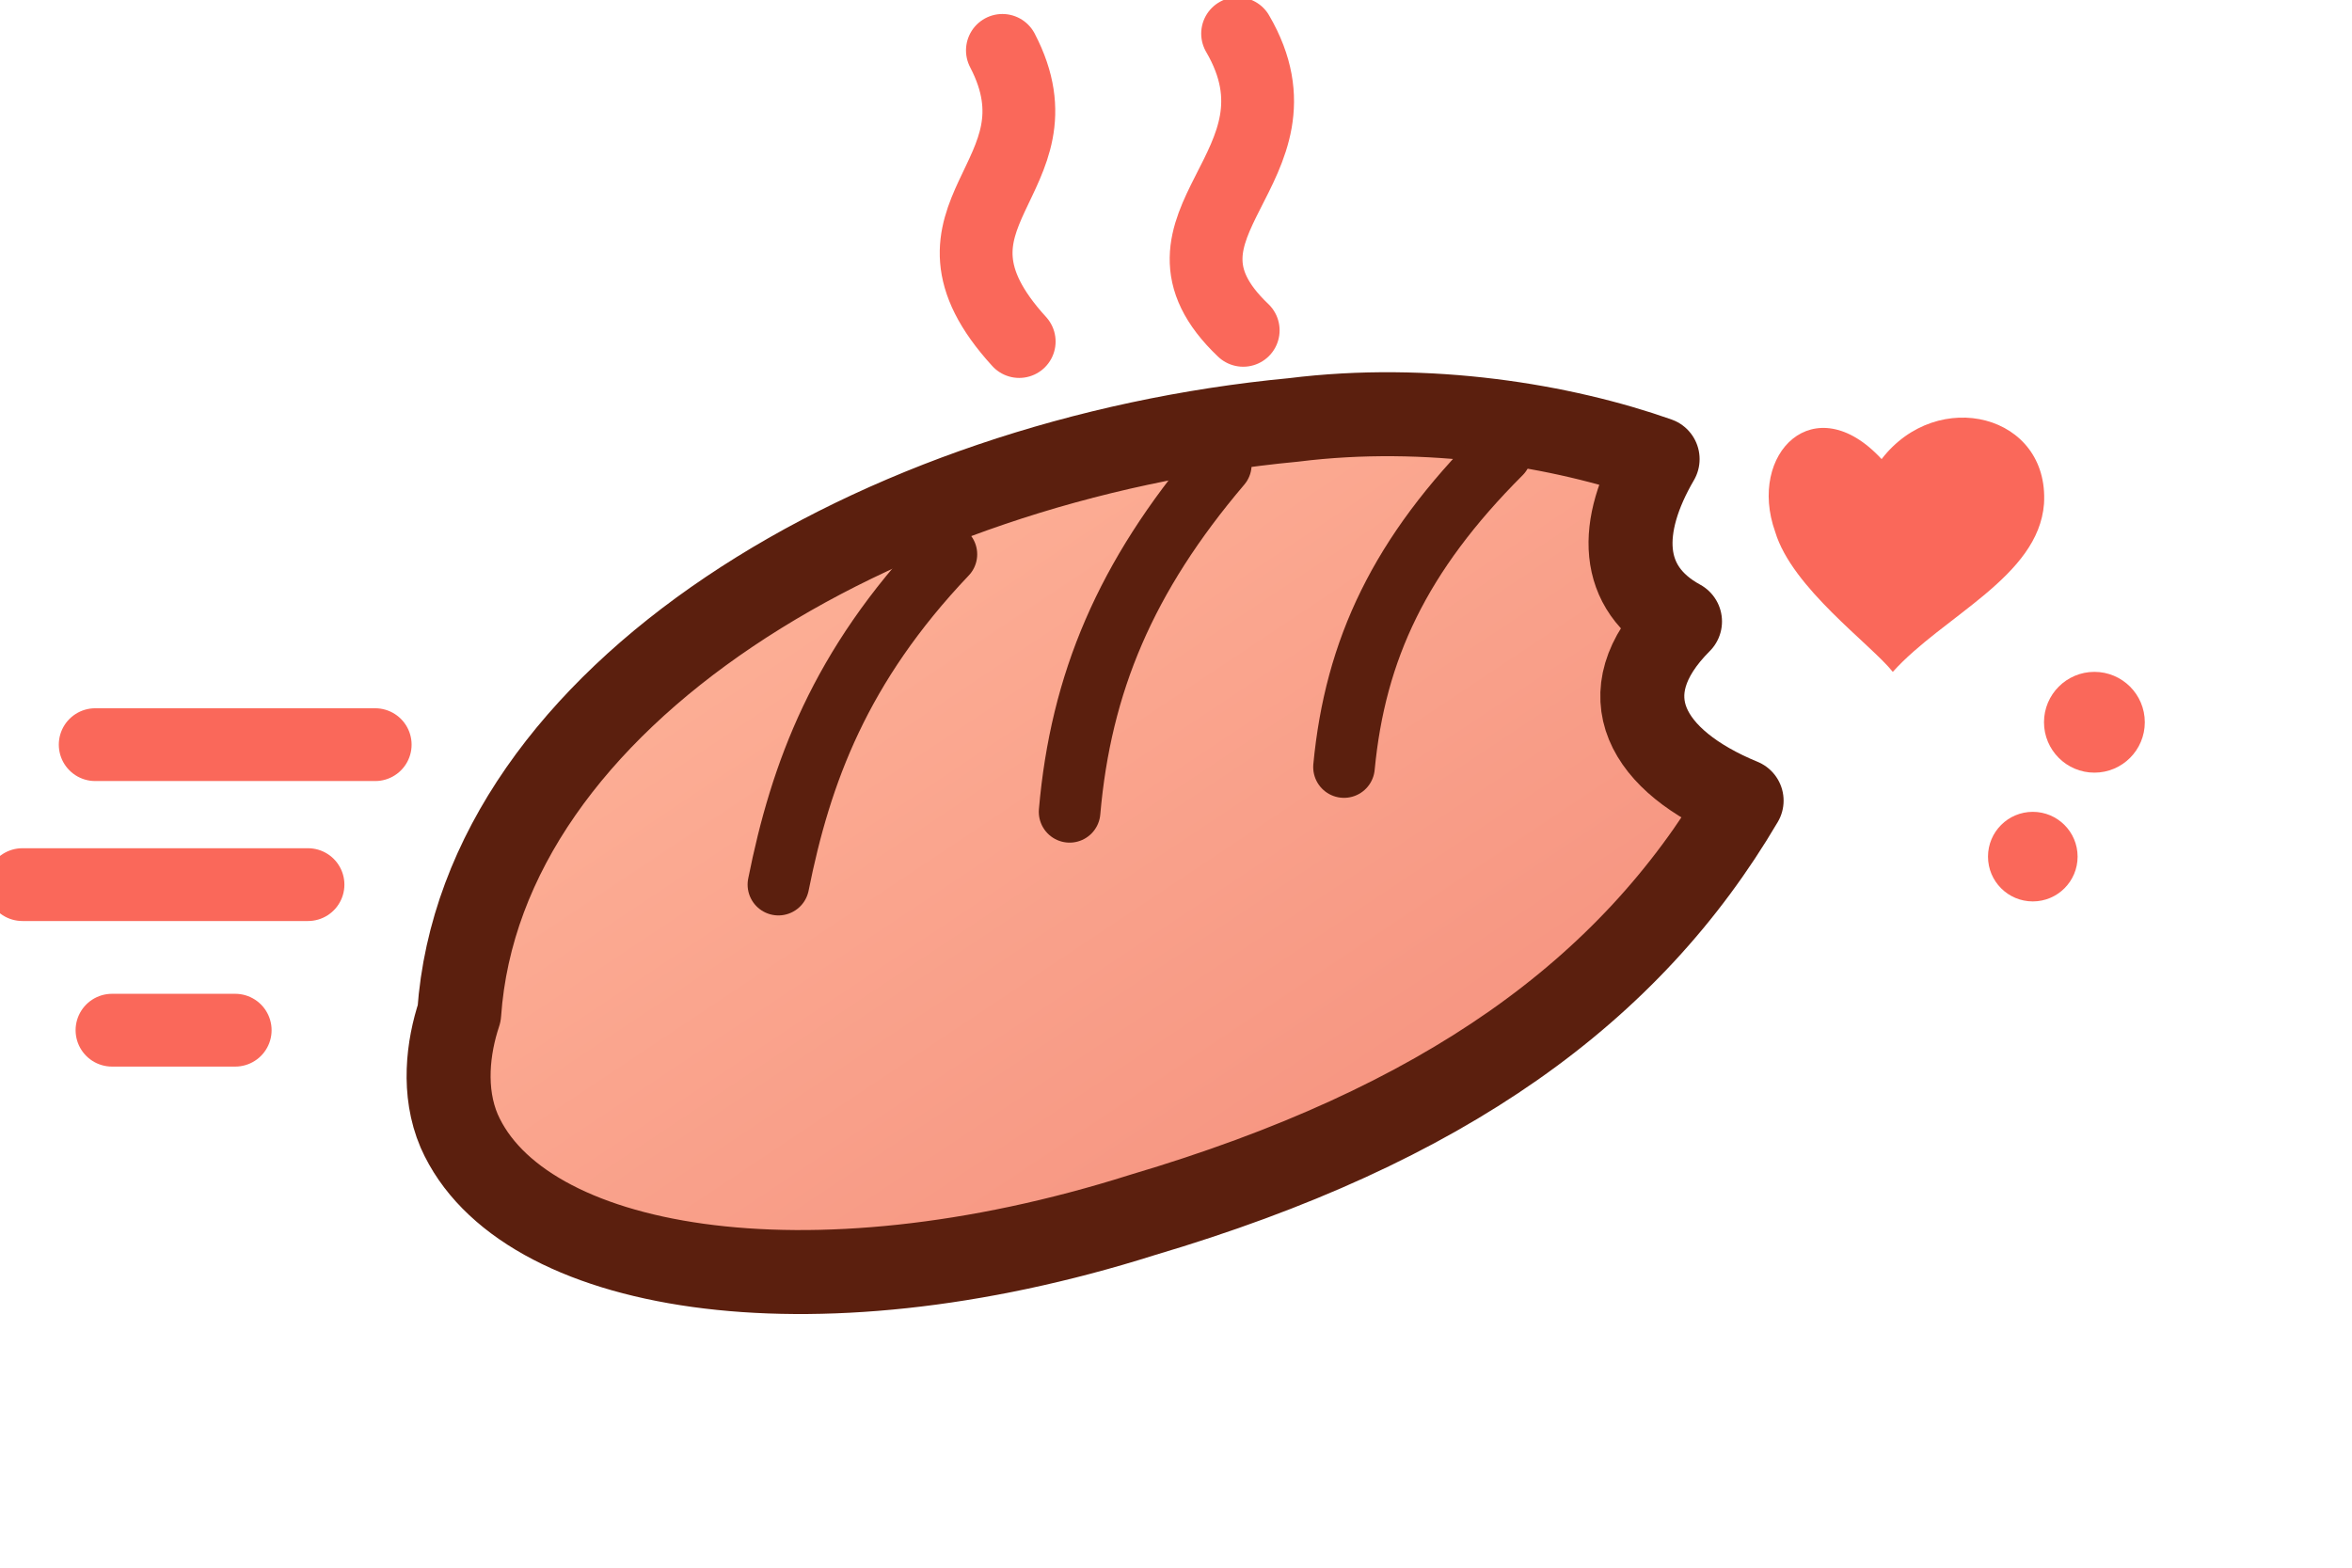
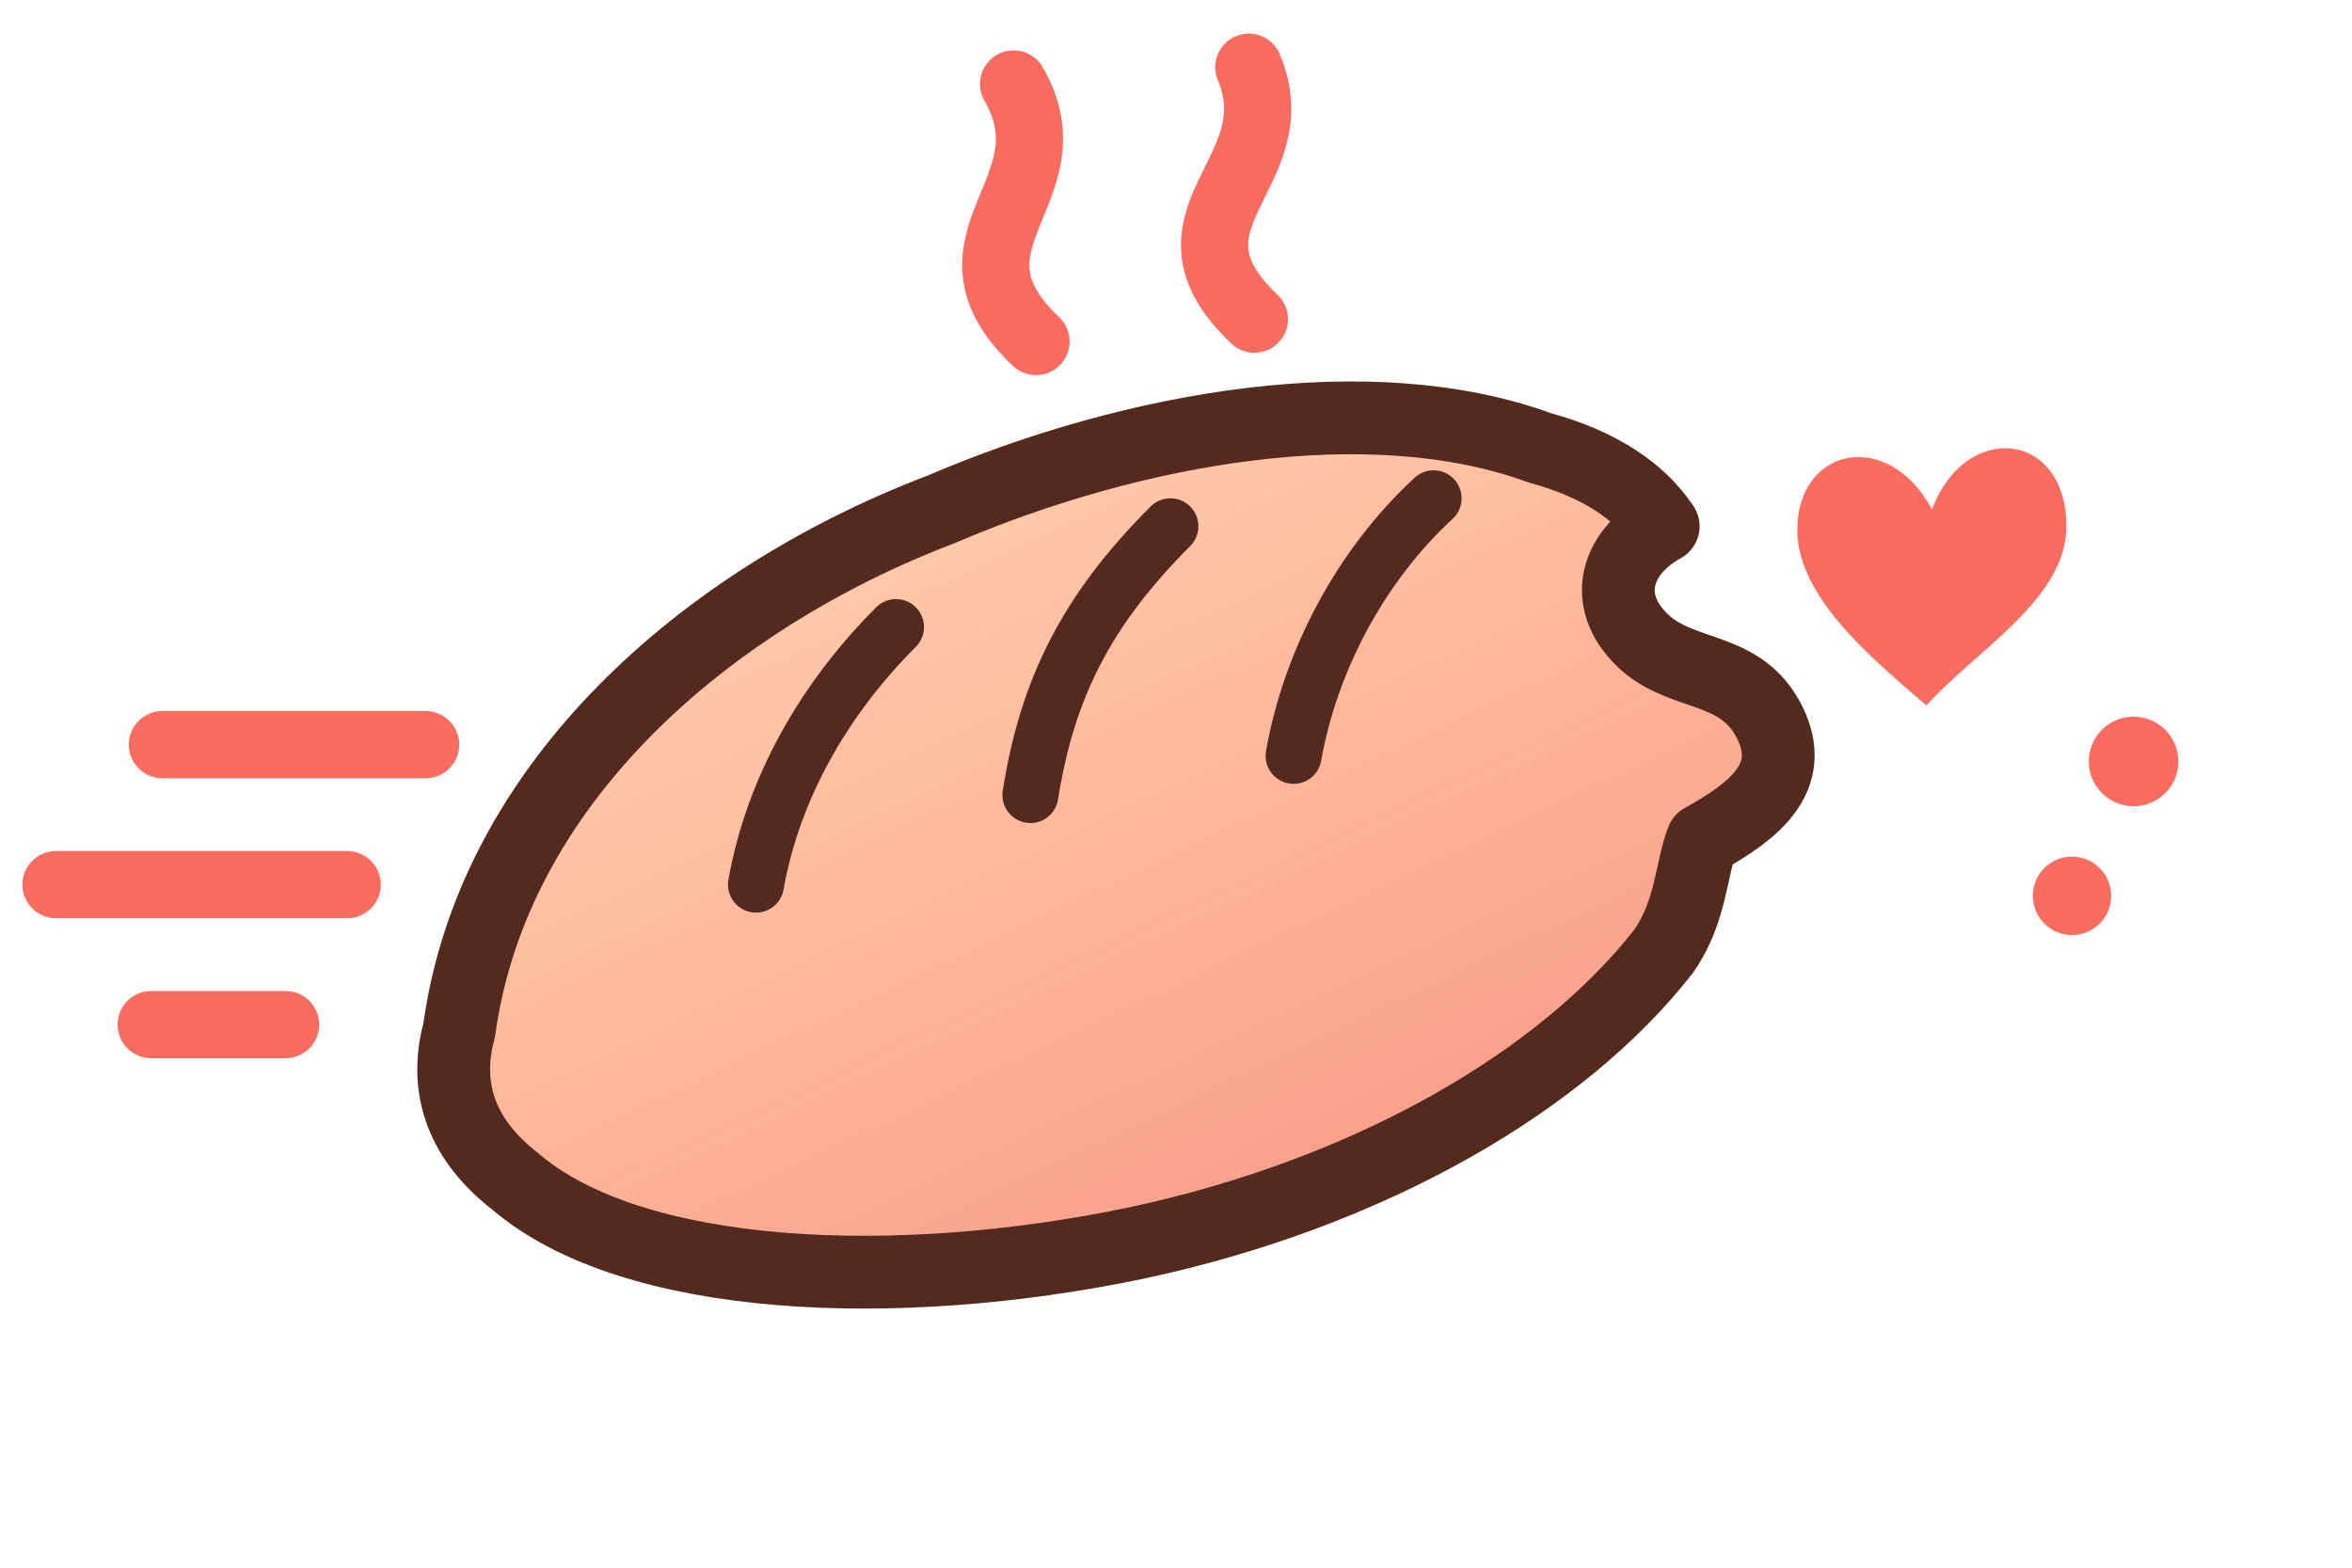
- <svg xmlns="http://www.w3.org/2000/svg" viewBox="0 0 420 280">
+ <svg xmlns="http://www.w3.org/2000/svg" viewBox="0 0 420 280" role="img" aria-label="Estudo vetorial do pão Appadoka v7">
  <defs>
-     <linearGradient id="bread" x1="0" y1="0" x2="1" y2="1">
-       <stop stop-color="#FFB99E" />
-       <stop offset="1" stop-color="#F48B79" />
+     <linearGradient id="loaf" x1=".16" y1=".05" x2=".85" y2="1">
+       <stop stop-color="#FFD1B3" />
+       <stop offset=".5" stop-color="#FFB59A" />
+       <stop offset="1" stop-color="#F39586" />
    </linearGradient>
  </defs>
-   <g fill="none" stroke="#FA685A" stroke-width="13" stroke-linecap="round">
-     <path d="M67 133H17M55 158H4M42 184H20" />
-     <path d="M182 61C161 38 191 32 179 9M222 59C202 40 235 30 221 6" />
+   <g fill="none" stroke="#FA6B60" stroke-width="12" stroke-linecap="round">
+     <path d="M76 133H29M62 158H10M51 183H27" />
+     <path d="M185 61C166 43 192 34 181 15M224 57C205 39 231 31 223 12" />
  </g>
-   <path d="M82 181C86 124 157 82 231 75C255 72 279 76 296 82C289 94 289 105 300 111C287 124 294 136 311 143C291 177 258 201 204 217C144 236 93 227 82 202C79 195 80 187 82 181Z" fill="url(#bread)" stroke="#5B1F0E" stroke-width="15" stroke-linejoin="round" />
-   <g fill="none" stroke="#5B1F0E" stroke-width="11" stroke-linecap="round">
-     <path d="M169 99C150 119 143 138 139 158" />
-     <path d="M218 83C201 103 193 122 191 145" />
-     <path d="M268 81C250 99 242 116 240 137" />
+   <path d="M82 184C88 140 126 107 168 91C203 76 245 69 275 80C286 83 293 88 297 94C288 99 286 108 294 115C301 121 311 119 316 129C321 139 313 145 304 150C302 155 302 163 297 170C279 193 245 213 203 222C160 231 113 229 92 211C83 204 79 195 82 184Z" fill="url(#loaf)" stroke="#54291E" stroke-width="13" stroke-linejoin="round" />
+   <g fill="none" stroke="#54291E" stroke-width="10" stroke-linecap="round">
+     <path d="M160 112C147 125 138 141 135 158" />
+     <path d="M209 94C194 109 187 123 184 142" />
+     <path d="M256 89C243 101 234 118 231 135" />
  </g>
-   <path d="M336 82C324 69 312 81 317 95C320 105 334 115 338 120C347 110 364 103 365 90C366 74 346 69 336 82Z" fill="#FA685A" />
-   <circle cx="374" cy="129" r="9" fill="#FA685A" />
-   <circle cx="363" cy="153" r="8" fill="#FA685A" />
+   <path d="M345 91C337 76 320 80 321 96C322 108 336 119 344 126C353 116 369 107 369 94C369 77 351 75 345 91Z" fill="#FA6B60" />
+   <circle cx="381" cy="136" r="8" fill="#FA6B60" />
+   <circle cx="370" cy="160" r="7" fill="#FA6B60" />
</svg>
